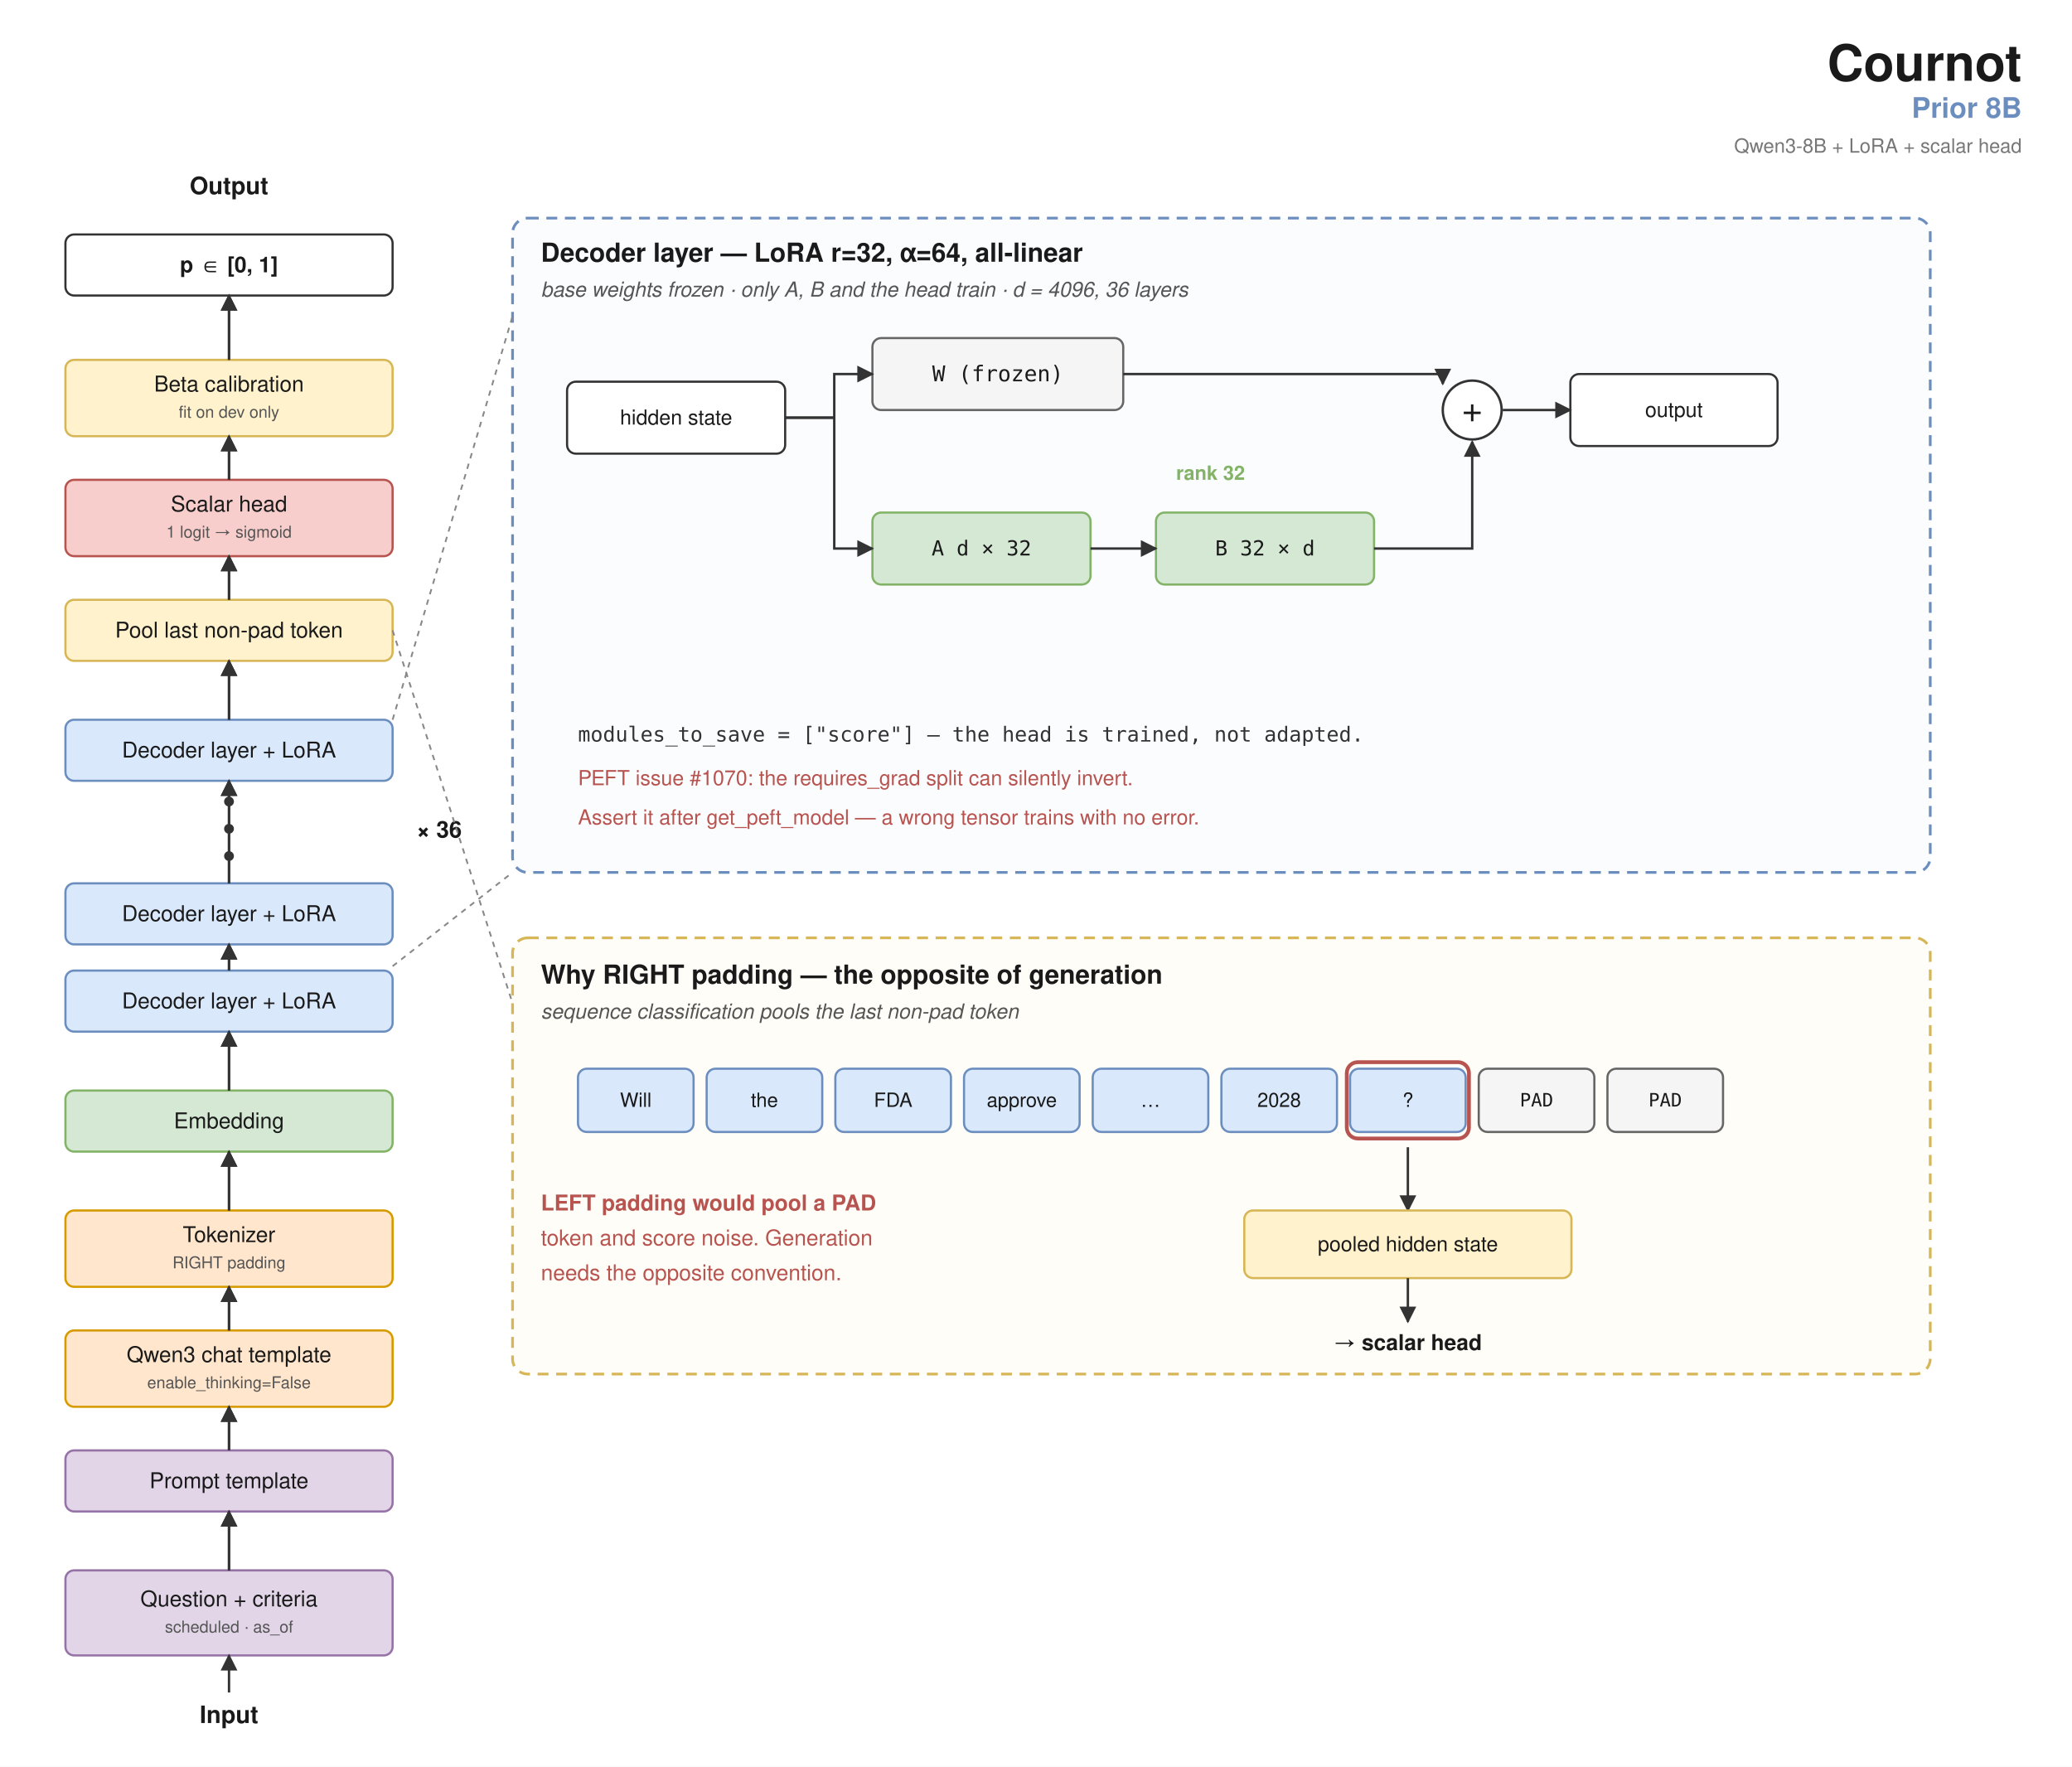
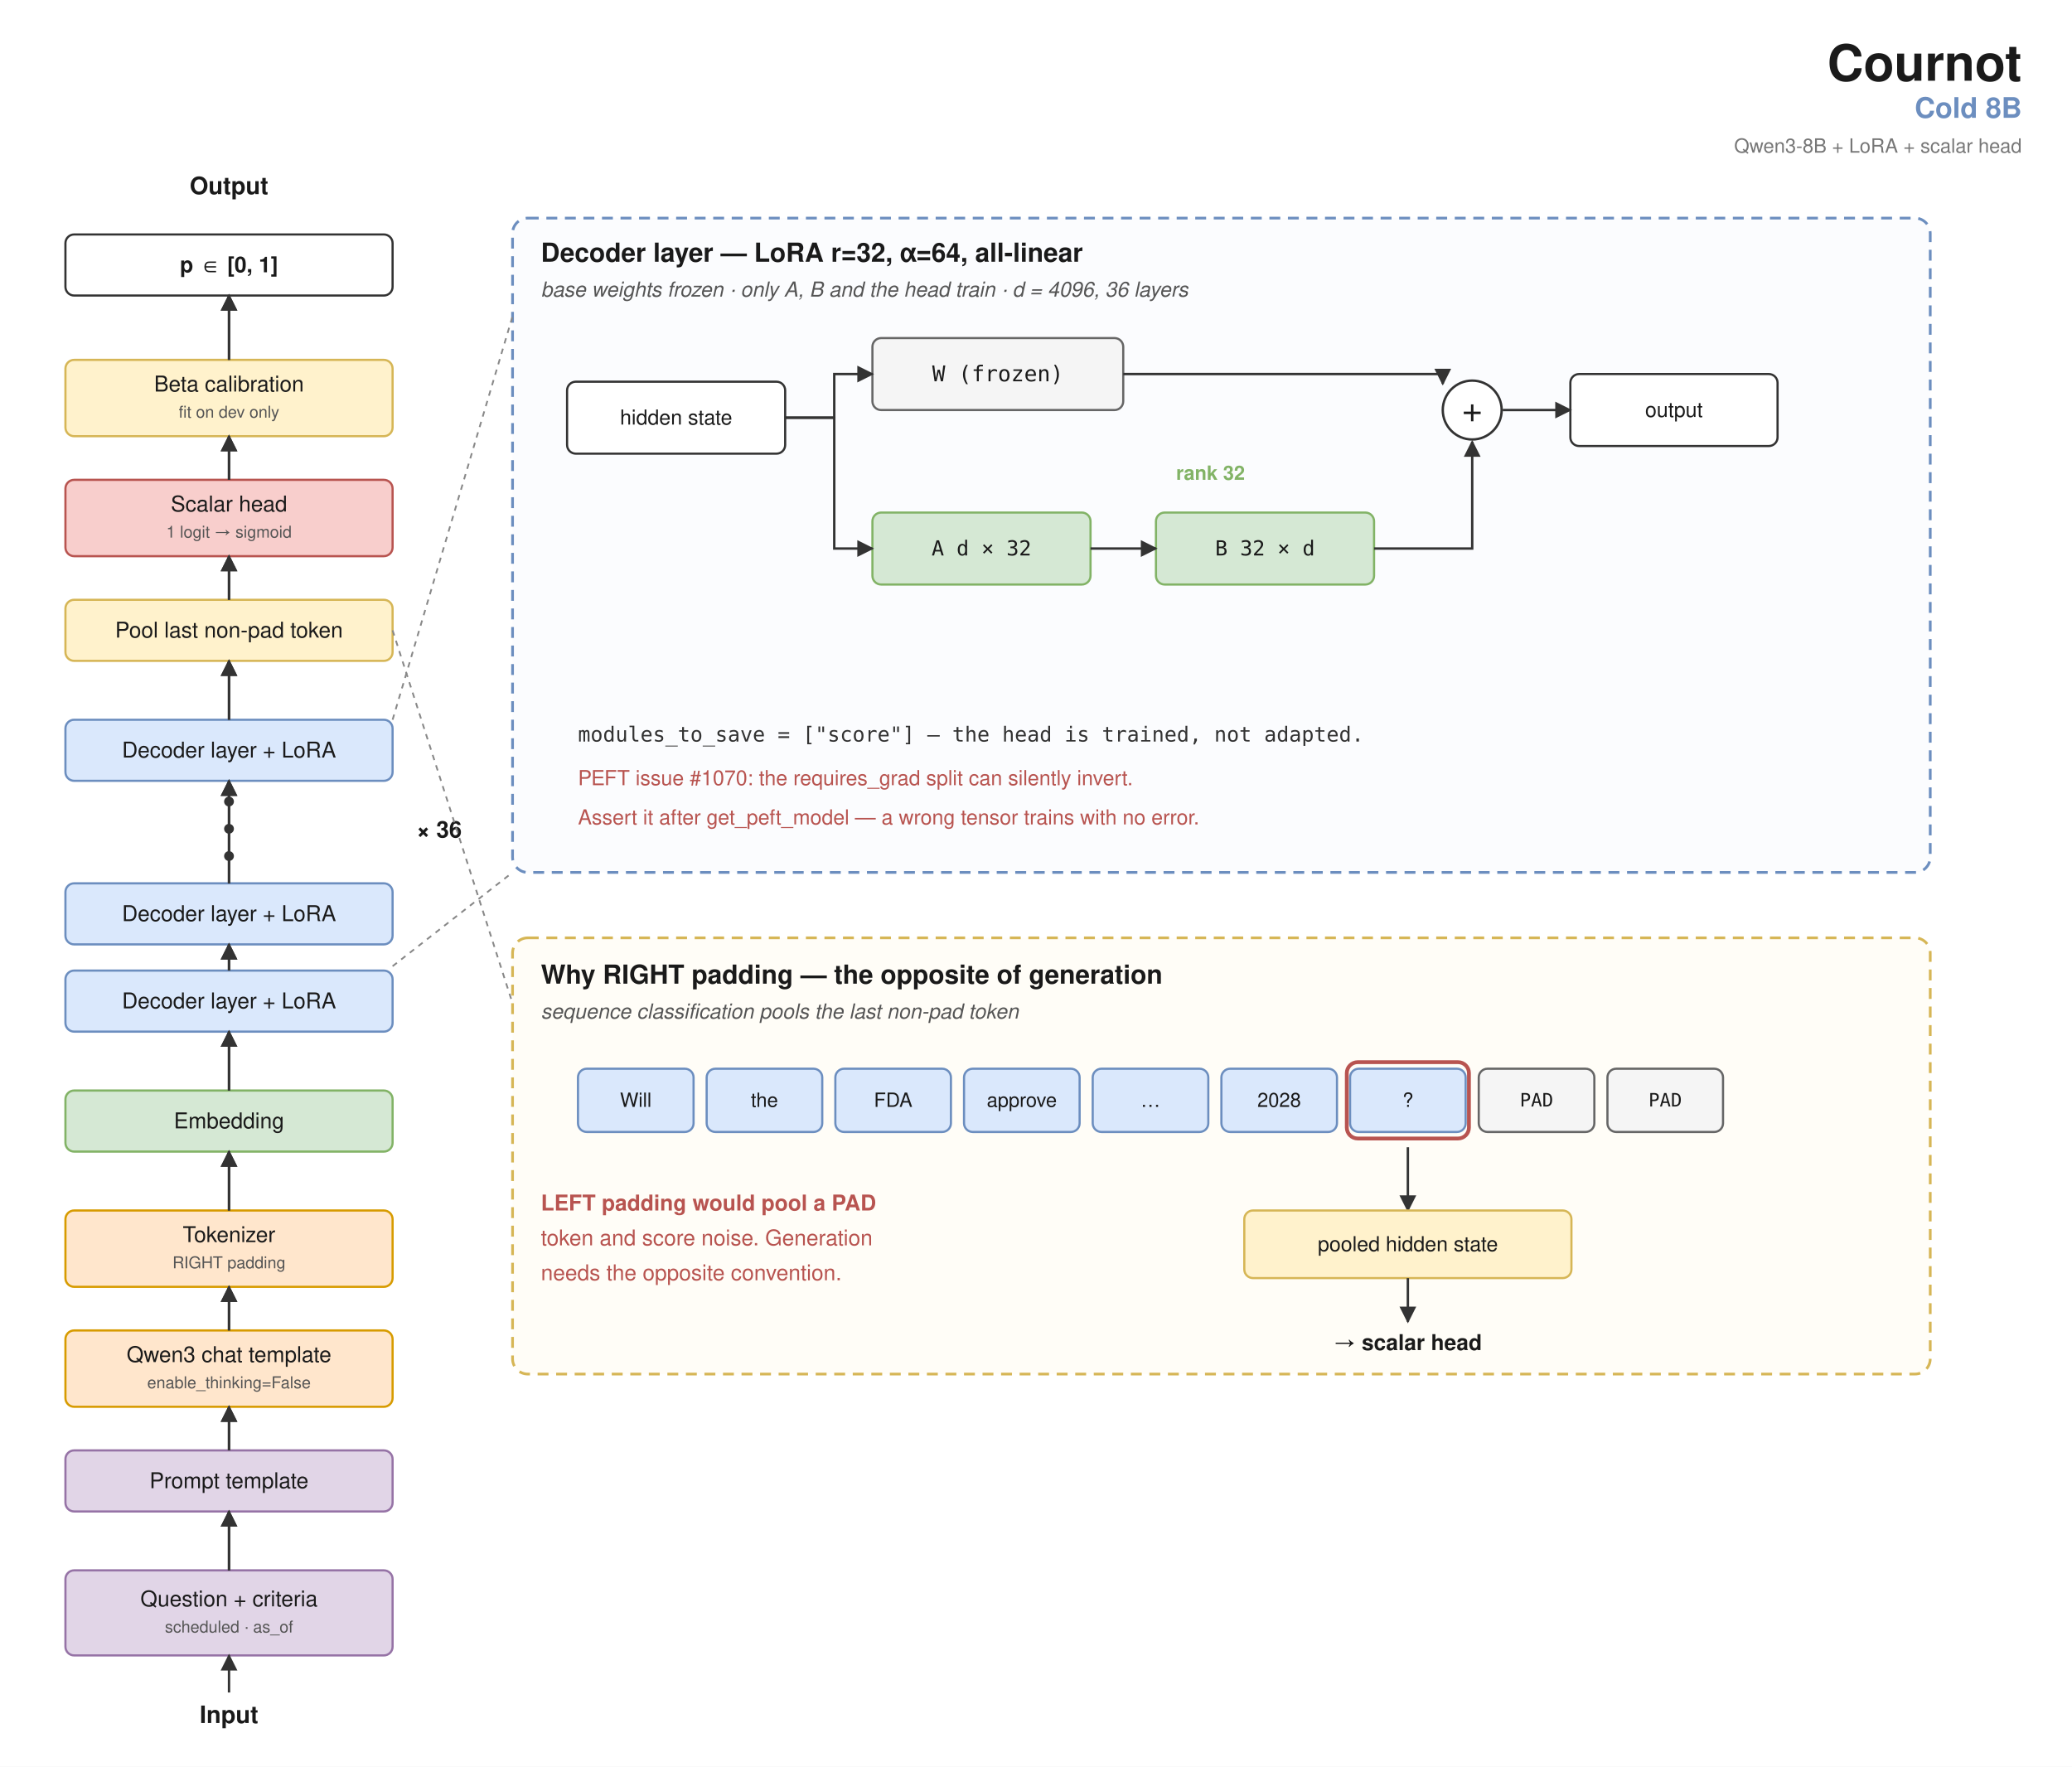
<svg xmlns="http://www.w3.org/2000/svg" width="1900" height="1620" viewBox="0 0 1900 1620">
  <defs>
    <marker id="a" viewBox="0 0 10 10" refX="9" refY="5" markerWidth="7" markerHeight="7" orient="auto-start-reverse">
      <path d="M 0 0 L 10 5 L 0 10 z" fill="#333" />
    </marker>
  </defs>
  <rect width="1900" height="1620" fill="#FFFFFF" />
  <rect x="60.0" y="1440" width="300" height="78" rx="8" fill="#E1D5E7" stroke="#9673A6" stroke-width="2" />
  <text x="210.0" y="1473.0" font-family="Helvetica,Arial,sans-serif" font-size="20" font-weight="400" fill="#1a1a1a" text-anchor="middle">Question + criteria</text>
  <text x="210.0" y="1497.0" font-family="Helvetica,Arial,sans-serif" font-size="15" fill="#555" text-anchor="middle">scheduled · as_of</text>
  <rect x="60.0" y="1330" width="300" height="56" rx="8" fill="#E1D5E7" stroke="#9673A6" stroke-width="2" />
  <text x="210.0" y="1364.667" font-family="Helvetica,Arial,sans-serif" font-size="20" font-weight="400" fill="#1a1a1a" text-anchor="middle">Prompt template</text>
  <line x1="210" y1="1440" x2="210" y2="1386" stroke="#333" stroke-width="2.2" marker-end="url(#a)" />
  <rect x="60.0" y="1220" width="300" height="70" rx="8" fill="#FFE6CC" stroke="#D79B00" stroke-width="2" />
  <text x="210.0" y="1249.0" font-family="Helvetica,Arial,sans-serif" font-size="20" font-weight="400" fill="#1a1a1a" text-anchor="middle">Qwen3 chat template</text>
  <text x="210.0" y="1273.0" font-family="Helvetica,Arial,sans-serif" font-size="15" fill="#555" text-anchor="middle">enable_thinking=False</text>
  <line x1="210" y1="1330" x2="210" y2="1290" stroke="#333" stroke-width="2.2" marker-end="url(#a)" />
  <rect x="60.0" y="1110" width="300" height="70" rx="8" fill="#FFE6CC" stroke="#D79B00" stroke-width="2" />
  <text x="210.0" y="1139.0" font-family="Helvetica,Arial,sans-serif" font-size="20" font-weight="400" fill="#1a1a1a" text-anchor="middle">Tokenizer</text>
  <text x="210.0" y="1163.0" font-family="Helvetica,Arial,sans-serif" font-size="15" fill="#555" text-anchor="middle">RIGHT padding</text>
  <line x1="210" y1="1220" x2="210" y2="1180" stroke="#333" stroke-width="2.2" marker-end="url(#a)" />
  <rect x="60.0" y="1000" width="300" height="56" rx="8" fill="#D5E8D4" stroke="#82B366" stroke-width="2" />
  <text x="210.0" y="1034.667" font-family="Helvetica,Arial,sans-serif" font-size="20" font-weight="400" fill="#1a1a1a" text-anchor="middle">Embedding</text>
  <line x1="210" y1="1110" x2="210" y2="1056" stroke="#333" stroke-width="2.2" marker-end="url(#a)" />
  <rect x="60.0" y="890" width="300" height="56" rx="8" fill="#DAE8FC" stroke="#6C8EBF" stroke-width="2" />
  <text x="210.0" y="924.667" font-family="Helvetica,Arial,sans-serif" font-size="20" font-weight="400" fill="#1a1a1a" text-anchor="middle">Decoder layer + LoRA</text>
  <line x1="210" y1="1000" x2="210" y2="946" stroke="#333" stroke-width="2.2" marker-end="url(#a)" />
  <rect x="60.0" y="810" width="300" height="56" rx="8" fill="#DAE8FC" stroke="#6C8EBF" stroke-width="2" />
  <text x="210.0" y="844.667" font-family="Helvetica,Arial,sans-serif" font-size="20" font-weight="400" fill="#1a1a1a" text-anchor="middle">Decoder layer + LoRA</text>
  <line x1="210" y1="890" x2="210" y2="866" stroke="#333" stroke-width="2.2" marker-end="url(#a)" />
  <rect x="60.0" y="660" width="300" height="56" rx="8" fill="#DAE8FC" stroke="#6C8EBF" stroke-width="2" />
  <text x="210.0" y="694.667" font-family="Helvetica,Arial,sans-serif" font-size="20" font-weight="400" fill="#1a1a1a" text-anchor="middle">Decoder layer + LoRA</text>
  <line x1="210" y1="810" x2="210" y2="716" stroke="#333" stroke-width="2.2" marker-end="url(#a)" />
  <rect x="60.0" y="550" width="300" height="56" rx="8" fill="#FFF2CC" stroke="#D6B656" stroke-width="2" />
  <text x="210.0" y="584.667" font-family="Helvetica,Arial,sans-serif" font-size="20" font-weight="400" fill="#1a1a1a" text-anchor="middle">Pool last non-pad token</text>
  <line x1="210" y1="660" x2="210" y2="606" stroke="#333" stroke-width="2.2" marker-end="url(#a)" />
  <rect x="60.0" y="440" width="300" height="70" rx="8" fill="#F8CECC" stroke="#B85450" stroke-width="2" />
  <text x="210.0" y="469.0" font-family="Helvetica,Arial,sans-serif" font-size="20" font-weight="400" fill="#1a1a1a" text-anchor="middle">Scalar head</text>
  <text x="210.0" y="493.0" font-family="Helvetica,Arial,sans-serif" font-size="15" fill="#555" text-anchor="middle">1 logit → sigmoid</text>
  <line x1="210" y1="550" x2="210" y2="510" stroke="#333" stroke-width="2.2" marker-end="url(#a)" />
  <rect x="60.0" y="330" width="300" height="70" rx="8" fill="#FFF2CC" stroke="#D6B656" stroke-width="2" />
  <text x="210.0" y="359.0" font-family="Helvetica,Arial,sans-serif" font-size="20" font-weight="400" fill="#1a1a1a" text-anchor="middle">Beta calibration</text>
  <text x="210.0" y="383.0" font-family="Helvetica,Arial,sans-serif" font-size="15" fill="#555" text-anchor="middle">fit on dev only</text>
  <line x1="210" y1="440" x2="210" y2="400" stroke="#333" stroke-width="2.2" marker-end="url(#a)" />
  <rect x="60.0" y="215" width="300" height="56" rx="8" fill="#FFFFFF" stroke="#333333" stroke-width="2" />
  <text x="210.0" y="249.667" font-family="Helvetica,Arial,sans-serif" font-size="20" font-weight="600" fill="#1a1a1a" text-anchor="middle">p ∈ [0, 1]</text>
  <line x1="210" y1="330" x2="210" y2="271" stroke="#333" stroke-width="2.2" marker-end="url(#a)" />
  <line x1="210" y1="1440" x2="210" y2="1386" stroke="#333" stroke-width="2.2" marker-end="url(#a)" />
  <line x1="210" y1="1330" x2="210" y2="1290" stroke="#333" stroke-width="2.2" marker-end="url(#a)" />
  <line x1="210" y1="1220" x2="210" y2="1180" stroke="#333" stroke-width="2.2" marker-end="url(#a)" />
  <line x1="210" y1="1110" x2="210" y2="1056" stroke="#333" stroke-width="2.2" marker-end="url(#a)" />
  <line x1="210" y1="1000" x2="210" y2="946" stroke="#333" stroke-width="2.2" marker-end="url(#a)" />
  <line x1="210" y1="890" x2="210" y2="866" stroke="#333" stroke-width="2.2" marker-end="url(#a)" />
  <line x1="210" y1="810" x2="210" y2="716" stroke="#333" stroke-width="2.2" marker-end="url(#a)" />
  <line x1="210" y1="660" x2="210" y2="606" stroke="#333" stroke-width="2.2" marker-end="url(#a)" />
  <line x1="210" y1="550" x2="210" y2="510" stroke="#333" stroke-width="2.2" marker-end="url(#a)" />
  <line x1="210" y1="440" x2="210" y2="400" stroke="#333" stroke-width="2.2" marker-end="url(#a)" />
  <line x1="210" y1="330" x2="210" y2="271" stroke="#333" stroke-width="2.2" marker-end="url(#a)" />
  <circle cx="210" cy="735" r="4.5" fill="#333" />
  <circle cx="210" cy="760" r="4.5" fill="#333" />
  <circle cx="210" cy="785" r="4.5" fill="#333" />
  <text x="382.0" y="768" font-family="Helvetica,Arial,sans-serif" font-size="21" font-weight="600" fill="#1a1a1a" text-anchor="start">× 36</text>
  <text x="210" y="1580" font-family="Helvetica,Arial,sans-serif" font-size="22" font-weight="600" fill="#1a1a1a" text-anchor="middle">Input</text>
  <line x1="210" y1="1552" x2="210" y2="1518" stroke="#333" stroke-width="2.2" marker-end="url(#a)" />
  <text x="210" y="178" font-family="Helvetica,Arial,sans-serif" font-size="22" font-weight="600" fill="#1a1a1a" text-anchor="middle">Output</text>
  <rect x="470" y="200" width="1300" height="600" rx="14" fill="#FBFCFE" stroke="#6C8EBF" stroke-width="2.5" stroke-dasharray="10,7" />
  <text x="496" y="240" font-family="Helvetica,Arial,sans-serif" font-size="24" font-weight="600" fill="#1a1a1a" text-anchor="start">Decoder layer — LoRA r=32, α=64, all-linear</text>
  <text x="496" y="272" font-family="Helvetica,Arial,sans-serif" font-size="19" font-weight="400" fill="#555" text-anchor="start" font-style="italic">base weights frozen · only A, B and the head train · d = 4096, 36 layers</text>
  <rect x="520" y="350" width="200" height="66" rx="8" fill="#FFFFFF" stroke="#333333" stroke-width="2" />
  <text x="620.0" y="389.333" font-family="Helvetica,Arial,sans-serif" font-size="19" font-weight="400" fill="#1a1a1a" text-anchor="middle">hidden state</text>
  <rect x="800" y="310" width="230" height="66" rx="8" fill="#F5F5F5" stroke="#666666" stroke-width="2" />
  <text x="915.0" y="349.667" font-family="ui-monospace,SFMono-Regular,Menlo,monospace" font-size="20" font-weight="400" fill="#1a1a1a" text-anchor="middle">W  (frozen)</text>
  <rect x="800" y="470" width="200" height="66" rx="8" fill="#D5E8D4" stroke="#82B366" stroke-width="2" />
  <text x="900.0" y="509.333" font-family="ui-monospace,SFMono-Regular,Menlo,monospace" font-size="19" font-weight="400" fill="#1a1a1a" text-anchor="middle">A  d × 32</text>
  <rect x="1060" y="470" width="200" height="66" rx="8" fill="#D5E8D4" stroke="#82B366" stroke-width="2" />
  <text x="1160.0" y="509.333" font-family="ui-monospace,SFMono-Regular,Menlo,monospace" font-size="19" font-weight="400" fill="#1a1a1a" text-anchor="middle">B  32 × d</text>
  <circle cx="1350" cy="376" r="27" fill="#FFF" stroke="#333" stroke-width="2.2" />
  <text x="1350" y="386" font-family="Helvetica,Arial,sans-serif" font-size="32" font-weight="400" fill="#1a1a1a" text-anchor="middle">+</text>
  <rect x="1440" y="343" width="190" height="66" rx="8" fill="#FFFFFF" stroke="#333333" stroke-width="2" />
  <text x="1535.0" y="382.333" font-family="Helvetica,Arial,sans-serif" font-size="19" font-weight="400" fill="#1a1a1a" text-anchor="middle">output</text>
  <polyline points="720,383 765,383 765,343 800,343" fill="none" stroke="#333" stroke-width="2.2" marker-end="url(#a)" />
  <polyline points="720,383 765,383 765,503 800,503" fill="none" stroke="#333" stroke-width="2.2" marker-end="url(#a)" />
  <line x1="1000" y1="503" x2="1060" y2="503" stroke="#333" stroke-width="2.2" marker-end="url(#a)" />
  <polyline points="1260,503 1350,503 1350,405" fill="none" stroke="#333" stroke-width="2.2" marker-end="url(#a)" />
  <polyline points="1030,343 1323,343 1323,352" fill="none" stroke="#333" stroke-width="2.2" marker-end="url(#a)" />
  <line x1="1378" y1="376" x2="1440" y2="376" stroke="#333" stroke-width="2.2" marker-end="url(#a)" />
  <text x="1110" y="440" font-family="Helvetica,Arial,sans-serif" font-size="18" font-weight="600" fill="#82B366" text-anchor="middle">rank 32</text>
  <text x="530" y="680" font-family="ui-monospace,SFMono-Regular,Menlo,monospace" font-size="19" font-weight="400" fill="#333" text-anchor="start">modules_to_save = ["score"] — the head is trained, not adapted.</text>
  <text x="530" y="720" font-family="Helvetica,Arial,sans-serif" font-size="19" font-weight="400" fill="#B85450" text-anchor="start">PEFT issue #1070: the requires_grad split can silently invert.</text>
  <text x="530" y="756" font-family="Helvetica,Arial,sans-serif" font-size="19" font-weight="400" fill="#B85450" text-anchor="start">Assert it after get_peft_model — a wrong tensor trains with no error.</text>
  <line x1="360.0" y1="886" x2="470" y2="800" stroke="#888" stroke-width="1.6" stroke-dasharray="5,5" />
  <line x1="360.0" y1="660" x2="470" y2="290" stroke="#888" stroke-width="1.6" stroke-dasharray="5,5" />
  <rect x="470" y="860" width="1300" height="400" rx="14" fill="#FFFDF7" stroke="#D6B656" stroke-width="2.5" stroke-dasharray="10,7" />
  <text x="496" y="902" font-family="Helvetica,Arial,sans-serif" font-size="24" font-weight="600" fill="#1a1a1a" text-anchor="start">Why RIGHT padding — the opposite of generation</text>
  <text x="496" y="934" font-family="Helvetica,Arial,sans-serif" font-size="19" font-weight="400" fill="#555" text-anchor="start" font-style="italic">sequence classification pools the last non-pad token</text>
  <rect x="530" y="980" width="106" height="58" rx="8" fill="#DAE8FC" stroke="#6C8EBF" stroke-width="2" />
  <text x="583.0" y="1015.0" font-family="Helvetica,Arial,sans-serif" font-size="18" font-weight="400" fill="#1a1a1a" text-anchor="middle">Will</text>
  <rect x="648" y="980" width="106" height="58" rx="8" fill="#DAE8FC" stroke="#6C8EBF" stroke-width="2" />
  <text x="701.0" y="1015.0" font-family="Helvetica,Arial,sans-serif" font-size="18" font-weight="400" fill="#1a1a1a" text-anchor="middle">the</text>
  <rect x="766" y="980" width="106" height="58" rx="8" fill="#DAE8FC" stroke="#6C8EBF" stroke-width="2" />
  <text x="819.0" y="1015.0" font-family="Helvetica,Arial,sans-serif" font-size="18" font-weight="400" fill="#1a1a1a" text-anchor="middle">FDA</text>
  <rect x="884" y="980" width="106" height="58" rx="8" fill="#DAE8FC" stroke="#6C8EBF" stroke-width="2" />
  <text x="937.0" y="1015.0" font-family="Helvetica,Arial,sans-serif" font-size="18" font-weight="400" fill="#1a1a1a" text-anchor="middle">approve</text>
  <rect x="1002" y="980" width="106" height="58" rx="8" fill="#DAE8FC" stroke="#6C8EBF" stroke-width="2" />
  <text x="1055.0" y="1015.0" font-family="Helvetica,Arial,sans-serif" font-size="18" font-weight="400" fill="#1a1a1a" text-anchor="middle">…</text>
  <rect x="1120" y="980" width="106" height="58" rx="8" fill="#DAE8FC" stroke="#6C8EBF" stroke-width="2" />
  <text x="1173.0" y="1015.0" font-family="Helvetica,Arial,sans-serif" font-size="18" font-weight="400" fill="#1a1a1a" text-anchor="middle">2028</text>
  <rect x="1238" y="980" width="106" height="58" rx="8" fill="#DAE8FC" stroke="#6C8EBF" stroke-width="2" />
  <text x="1291.0" y="1015.0" font-family="Helvetica,Arial,sans-serif" font-size="18" font-weight="400" fill="#1a1a1a" text-anchor="middle">?</text>
  <rect x="1356" y="980" width="106" height="58" rx="8" fill="#F5F5F5" stroke="#666666" stroke-width="2" />
  <text x="1409.0" y="1014.667" font-family="ui-monospace,SFMono-Regular,Menlo,monospace" font-size="17" font-weight="400" fill="#1a1a1a" text-anchor="middle">PAD</text>
  <rect x="1474" y="980" width="106" height="58" rx="8" fill="#F5F5F5" stroke="#666666" stroke-width="2" />
  <text x="1527.0" y="1014.667" font-family="ui-monospace,SFMono-Regular,Menlo,monospace" font-size="17" font-weight="400" fill="#1a1a1a" text-anchor="middle">PAD</text>
  <rect x="1235" y="974" width="112" height="70" rx="10" fill="none" stroke="#B85450" stroke-width="3.5" />
  <line x1="1291" y1="1052" x2="1291" y2="1110" stroke="#333" stroke-width="2.2" marker-end="url(#a)" />
  <rect x="1141" y="1110" width="300" height="62" rx="8" fill="#FFF2CC" stroke="#D6B656" stroke-width="2" />
  <text x="1291.0" y="1147.333" font-family="Helvetica,Arial,sans-serif" font-size="19" font-weight="400" fill="#1a1a1a" text-anchor="middle">pooled hidden state</text>
  <line x1="1291" y1="1172" x2="1291" y2="1212" stroke="#333" stroke-width="2.2" marker-end="url(#a)" />
  <text x="1291" y="1238" font-family="Helvetica,Arial,sans-serif" font-size="20" font-weight="600" fill="#1a1a1a" text-anchor="middle">→ scalar head</text>
  <text x="496" y="1110" font-family="Helvetica,Arial,sans-serif" font-size="20" font-weight="600" fill="#B85450" text-anchor="start">LEFT padding would pool a PAD</text>
  <text x="496" y="1142" font-family="Helvetica,Arial,sans-serif" font-size="20" font-weight="400" fill="#B85450" text-anchor="start">token and score noise. Generation</text>
  <text x="496" y="1174" font-family="Helvetica,Arial,sans-serif" font-size="20" font-weight="400" fill="#B85450" text-anchor="start">needs the opposite convention.</text>
  <line x1="360.0" y1="578" x2="470" y2="920" stroke="#888" stroke-width="1.6" stroke-dasharray="5,5" />
  <text x="1854" y="74" font-family="Helvetica,Arial,sans-serif" font-size="46" font-weight="600" fill="#1a1a1a" text-anchor="end">Cournot</text>
-   <text x="1854" y="108" font-family="Helvetica,Arial,sans-serif" font-size="26" font-weight="600" fill="#6C8EBF" text-anchor="end">Prior 8B</text>
+   <text x="1854" y="108" font-family="Helvetica,Arial,sans-serif" font-size="26" font-weight="600" fill="#6C8EBF" text-anchor="end">Cold 8B</text>
  <text x="1854" y="140" font-family="Helvetica,Arial,sans-serif" font-size="18" font-weight="400" fill="#777" text-anchor="end">Qwen3-8B + LoRA + scalar head</text>
</svg>
